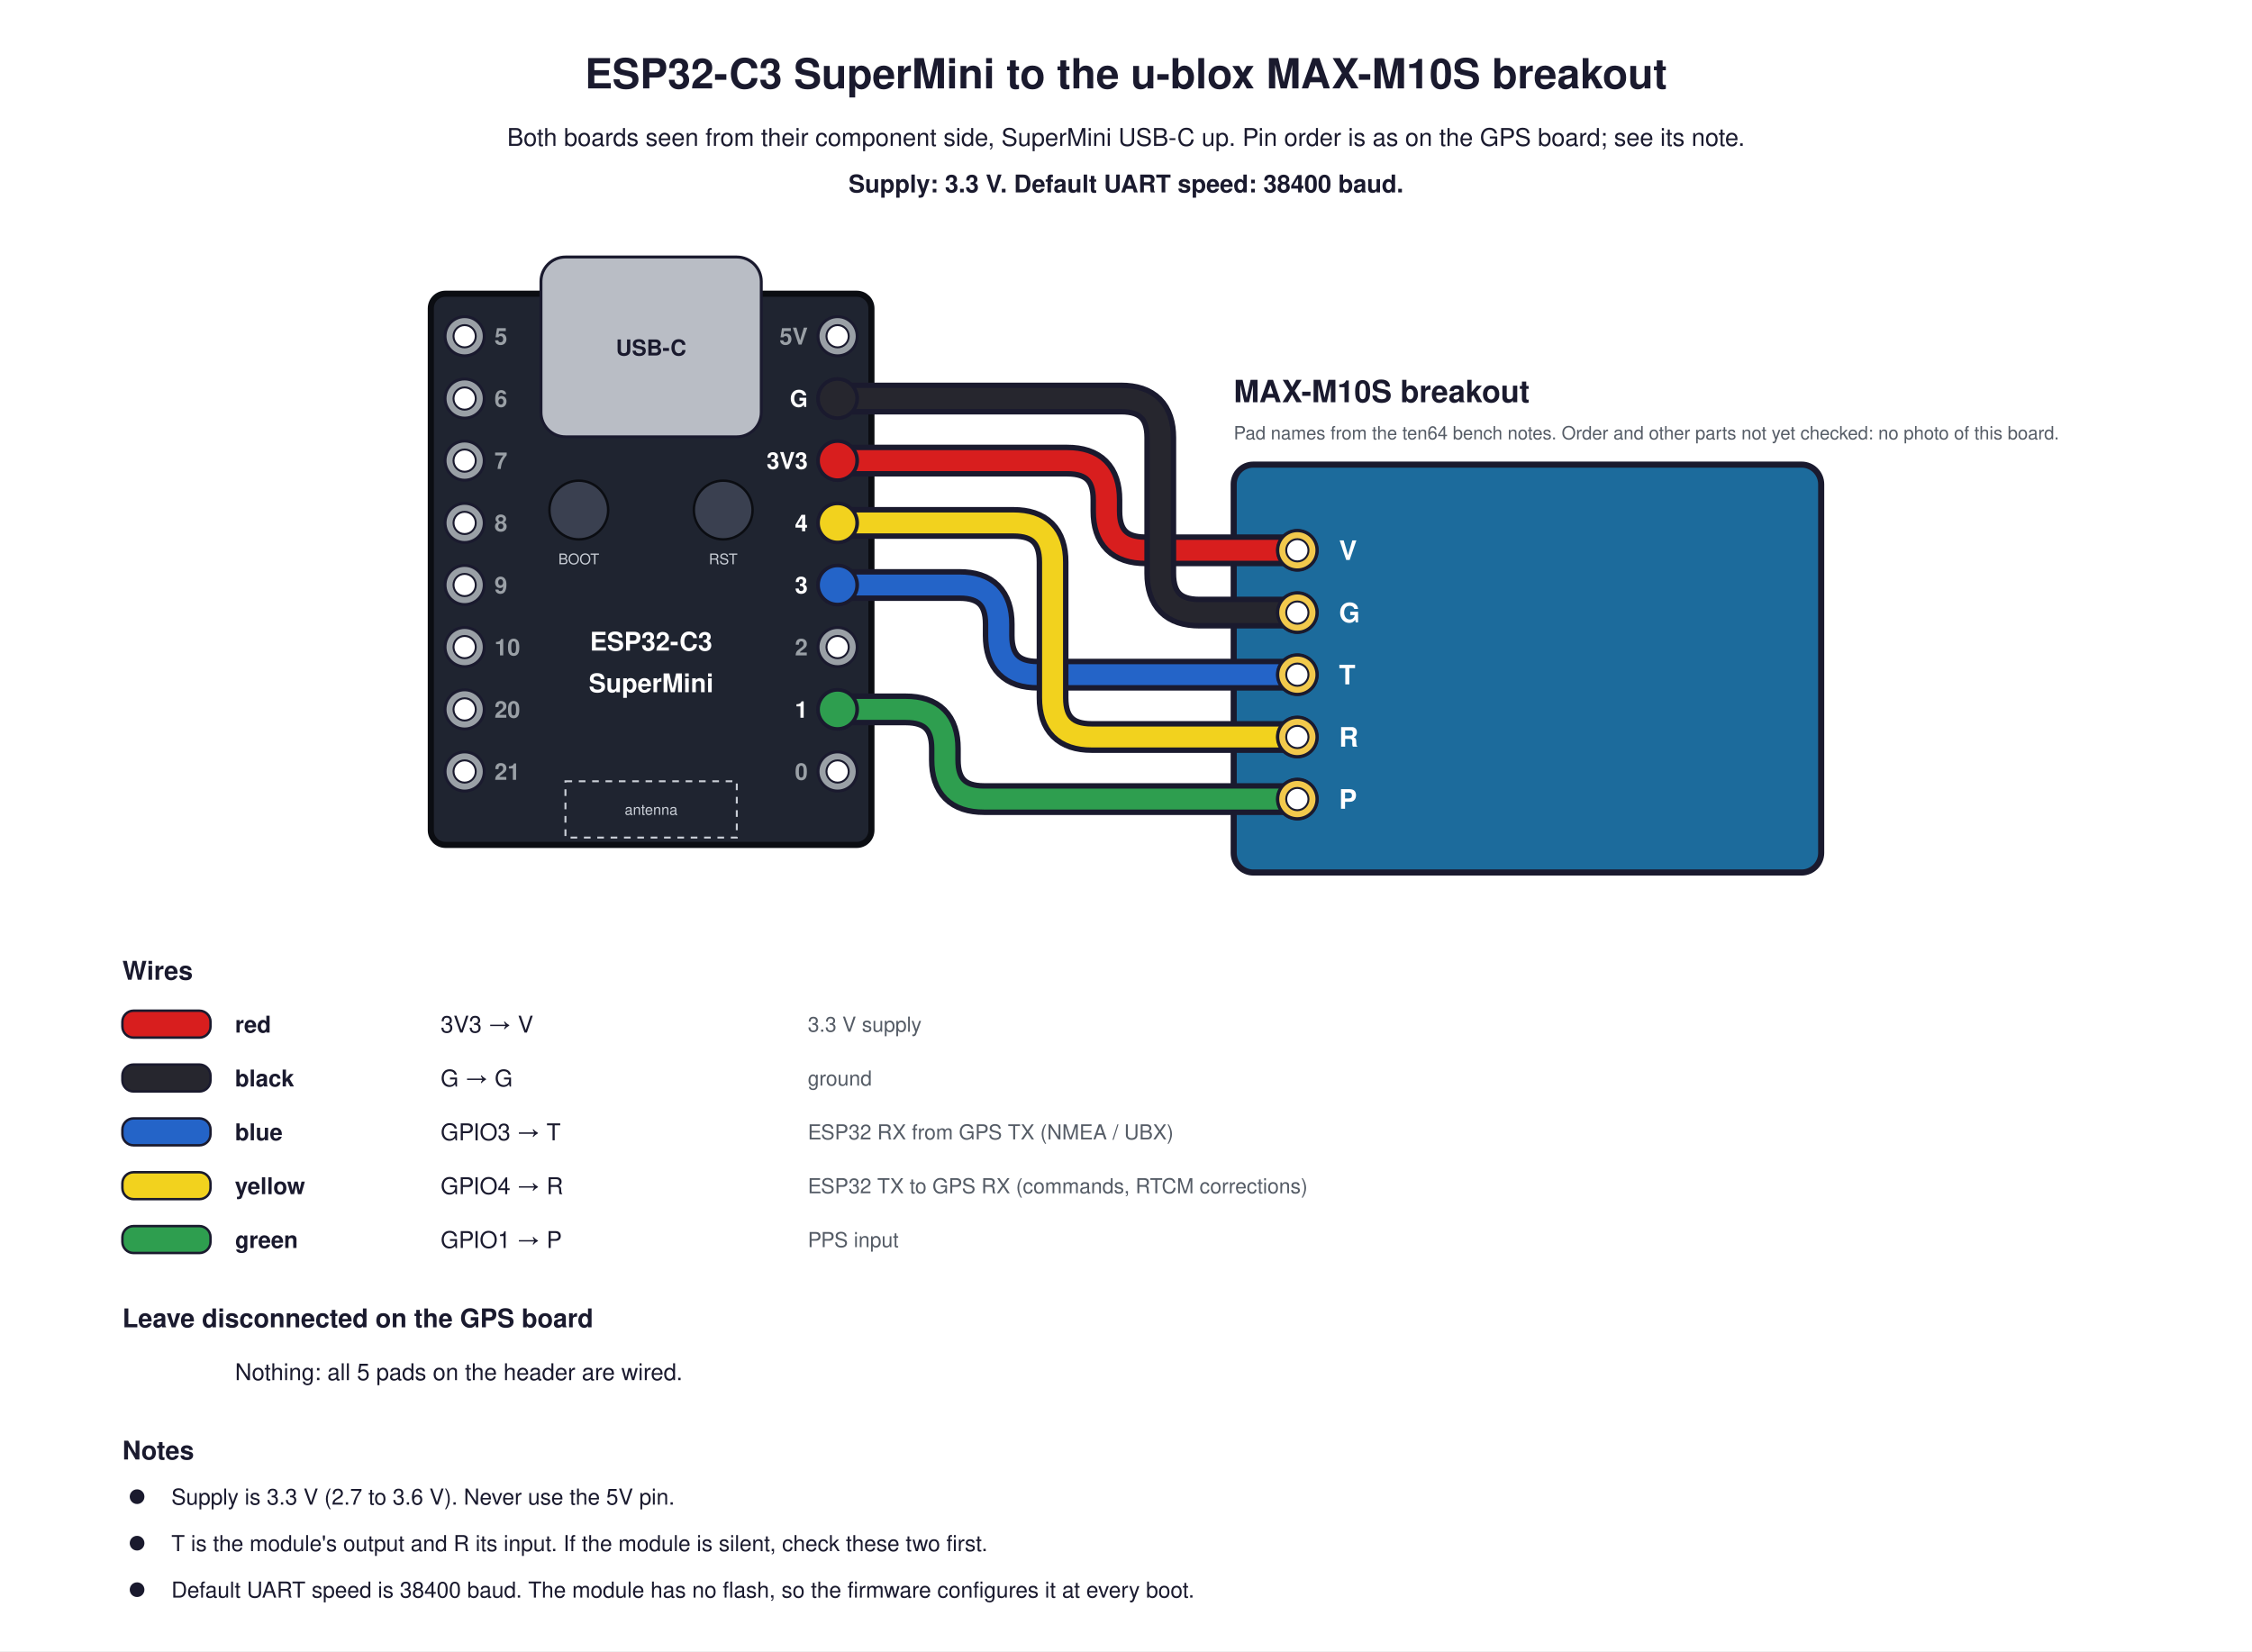
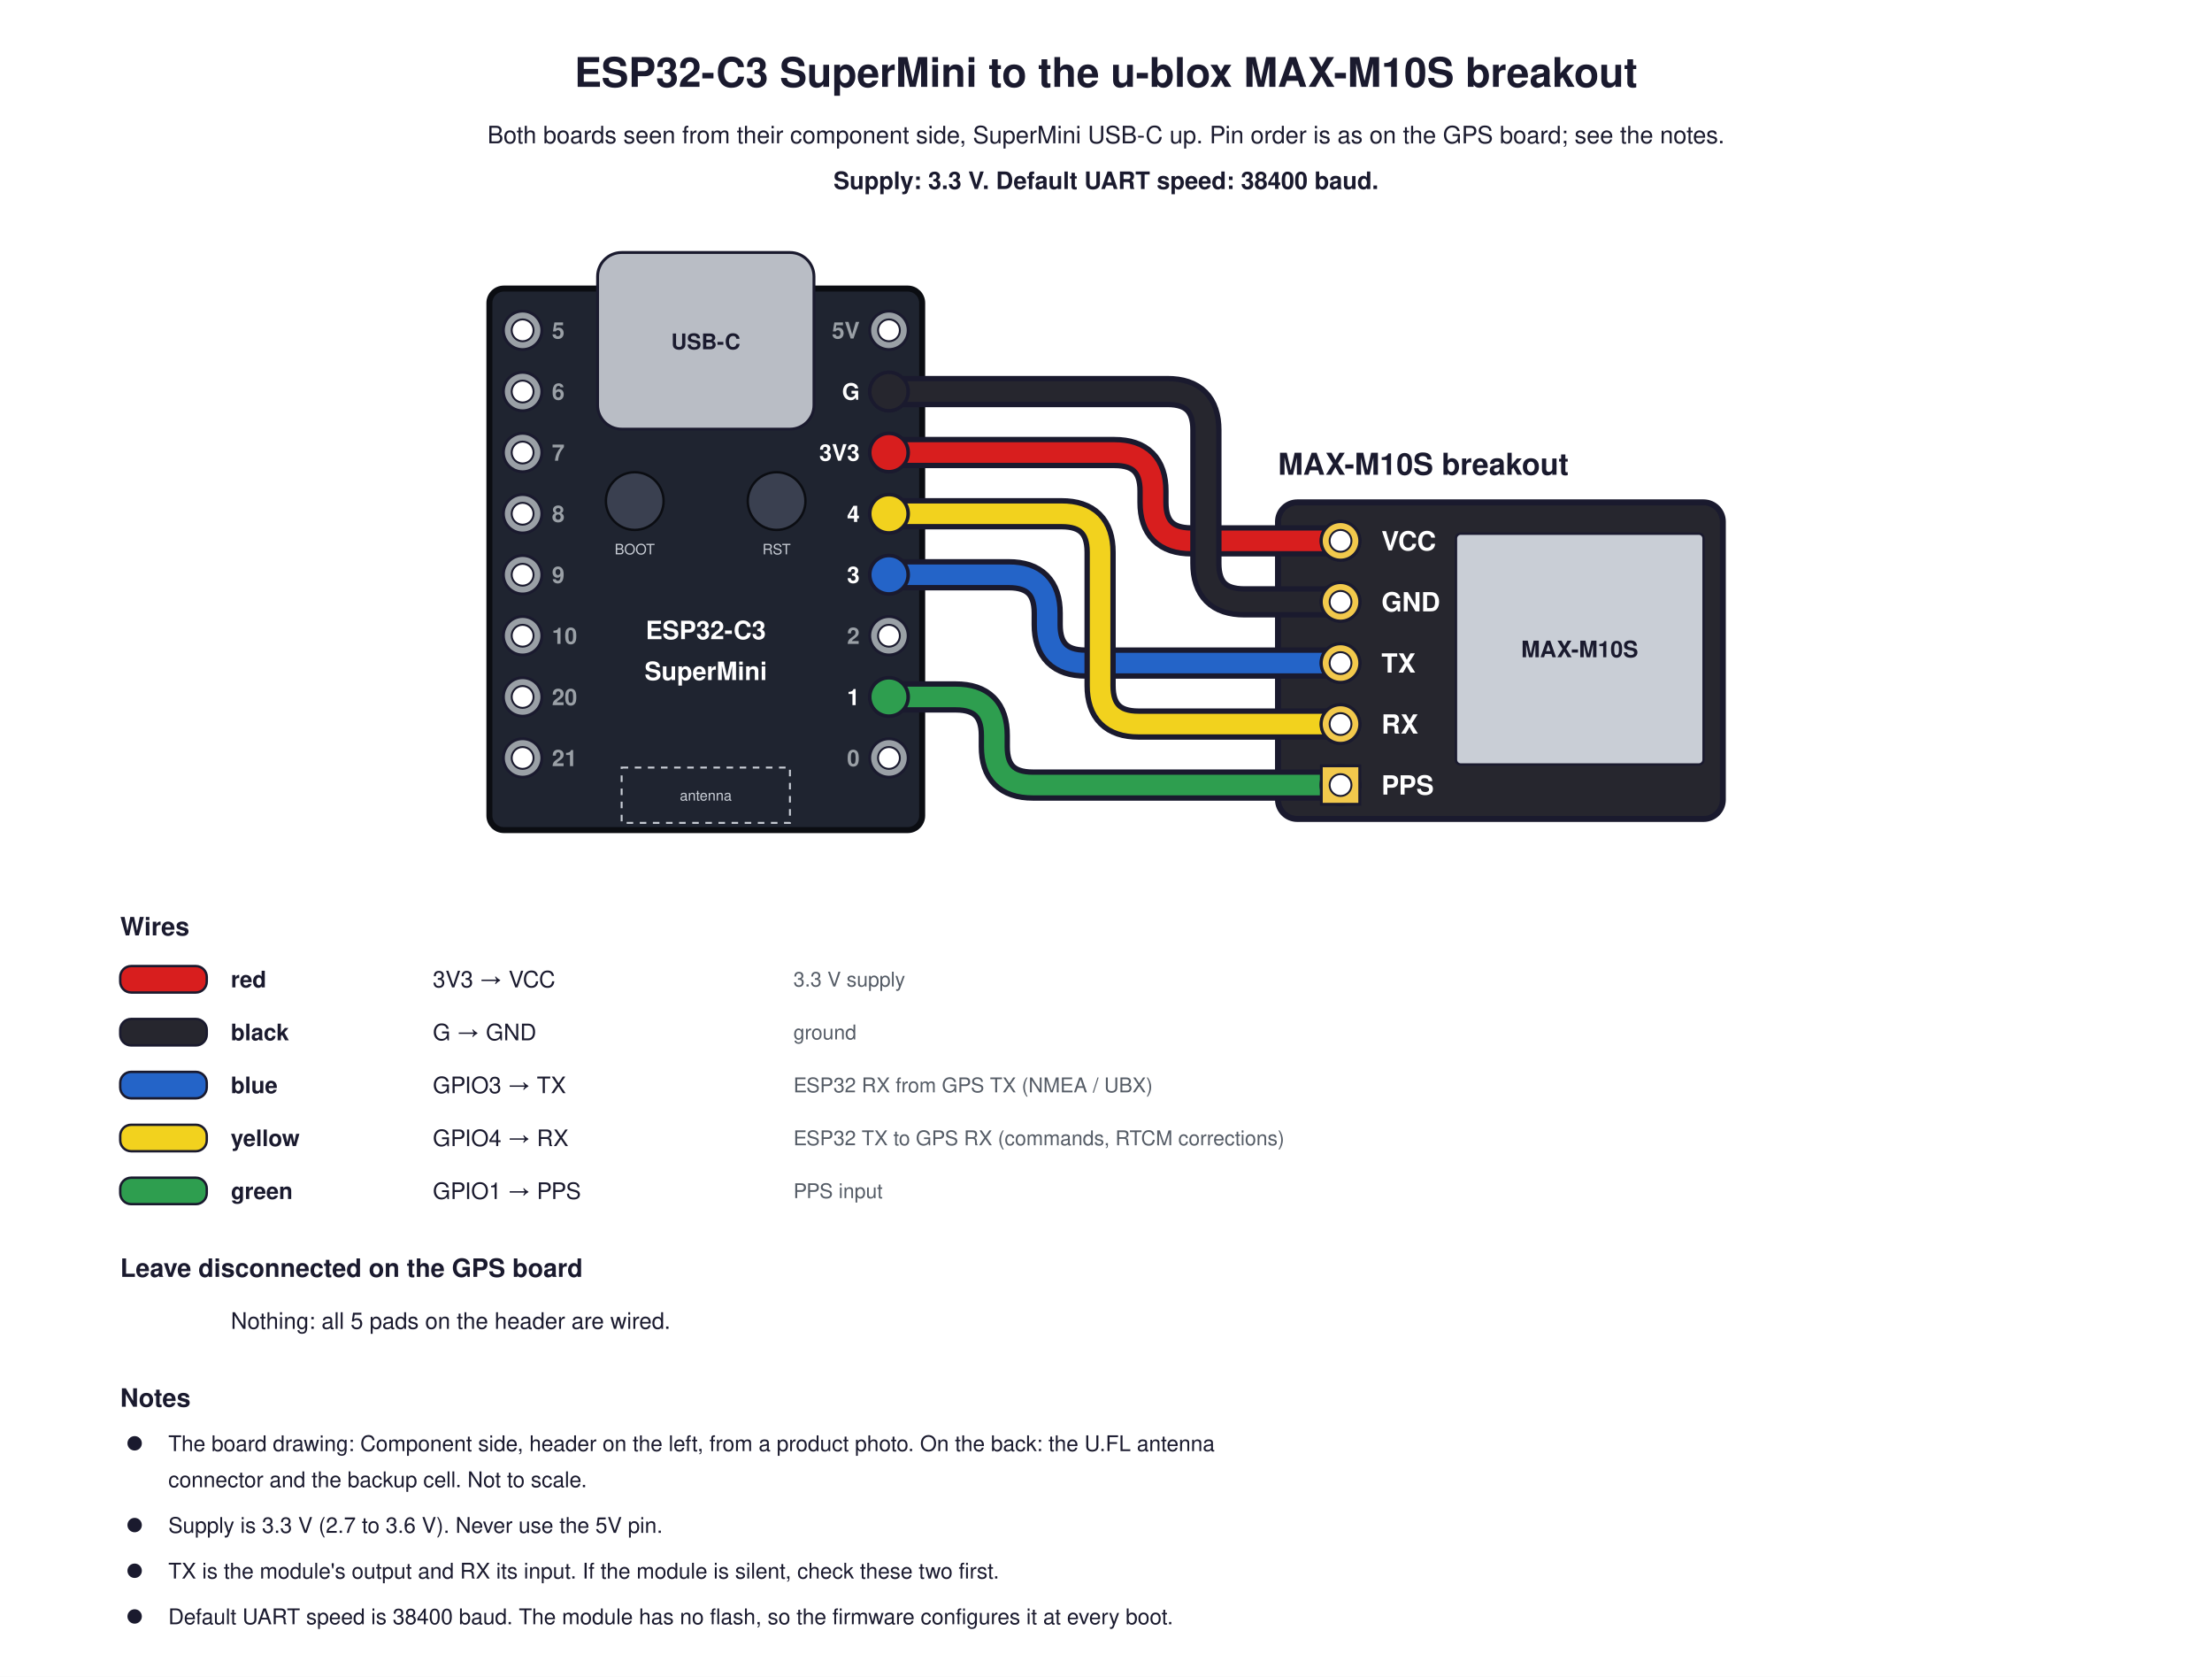
- <svg xmlns="http://www.w3.org/2000/svg" width="1012" height="742" viewBox="0 0 1012 742">
+ <svg xmlns="http://www.w3.org/2000/svg" width="1012" height="767" viewBox="0 0 1012 767">
  <rect width="100%" height="100%" fill="#ffffff" />
  <text x="506.0" y="33.0" font-size="18.7" font-family="Helvetica, Arial, sans-serif" font-weight="bold" fill="#1a1a2e" text-anchor="middle" dy="0.36em">ESP32-C3 SuperMini to the u-blox MAX-M10S breakout</text>
-   <text x="506.0" y="61.6" font-size="11.0" font-family="Helvetica, Arial, sans-serif" font-weight="normal" fill="#1a1a2e" text-anchor="middle" dy="0.36em">Both boards seen from their component side, SuperMini USB-C up. Pin order is as on the GPS board; see its note.</text>
+   <text x="506.0" y="61.6" font-size="11.0" font-family="Helvetica, Arial, sans-serif" font-weight="normal" fill="#1a1a2e" text-anchor="middle" dy="0.36em">Both boards seen from their component side, SuperMini USB-C up. Pin order is as on the GPS board; see the notes.</text>
  <text x="506.0" y="82.5" font-size="11.0" font-family="Helvetica, Arial, sans-serif" font-weight="bold" fill="#1a1a2e" text-anchor="middle" dy="0.36em">Supply: 3.3 V.  Default UART speed: 38400 baud.</text>
-   <g transform="translate(193.6 132.0)">
-     <rect x="360.8" y="76.8" width="264.0" height="183.3" rx="8.8" fill="#1c6b9c" stroke="#1a1a2e" stroke-width="2.75" />
-     <text x="360.8" y="43.8" font-size="13.8" font-family="Helvetica, Arial, sans-serif" font-weight="bold" fill="#1a1a2e" text-anchor="start" dy="0.36em">MAX-M10S breakout</text>
-     <text x="360.8" y="62.5" font-size="8.2" font-family="Helvetica, Arial, sans-serif" font-weight="normal" fill="#555c66" text-anchor="start" dy="0.36em">Pad names from the ten64 bench notes. Order and other parts not yet checked: no photo of this board.</text>
+   <g transform="translate(223.9 132.0)">
+     <rect x="360.8" y="97.8" width="203.5" height="144.8" rx="8.8" fill="#26262e" stroke="#1a1a2e" stroke-width="2.75" />
+     <text x="360.8" y="80.2" font-size="13.8" font-family="Helvetica, Arial, sans-serif" font-weight="bold" fill="#1a1a2e" text-anchor="start" dy="0.36em">MAX-M10S breakout</text>
+     <rect x="442.2" y="112.1" width="113.3" height="105.6" rx="2.2" fill="#c9ced6" stroke="#1a1a2e" stroke-width="1.10" />
+     <text x="498.8" y="164.9" font-size="10.4" font-family="Helvetica, Arial, sans-serif" font-weight="bold" fill="#1a1a2e" text-anchor="middle" dy="0.36em">MAX-M10S</text>
    <rect x="0.0" y="0.0" width="198.0" height="247.7" rx="6.6" fill="#1f2430" stroke="#0b0d12" stroke-width="2.75" />
    <rect x="49.5" y="-16.5" width="99.0" height="80.8" rx="11.0" fill="#b9bdc5" stroke="#1a1a2e" stroke-width="1.32" />
    <text x="99.0" y="24.2" font-size="9.9" font-family="Helvetica, Arial, sans-serif" font-weight="bold" fill="#1a1a2e" text-anchor="middle" dy="0.36em">USB-C</text>
    <circle cx="66.5" cy="97.2" r="13.2" fill="#3a4050" stroke="#0b0d12" stroke-width="1.10" />
    <text x="66.5" y="119.2" font-size="6.6" font-family="Helvetica, Arial, sans-serif" font-weight="normal" fill="#c9ced6" text-anchor="middle" dy="0.36em">BOOT</text>
    <circle cx="131.4" cy="97.2" r="13.2" fill="#3a4050" stroke="#0b0d12" stroke-width="1.10" />
    <text x="131.4" y="119.2" font-size="6.6" font-family="Helvetica, Arial, sans-serif" font-weight="normal" fill="#c9ced6" text-anchor="middle" dy="0.36em">RST</text>
    <rect x="60.5" y="219.1" width="77.0" height="25.3" rx="0.0" fill="none" stroke="#c9ced6" stroke-width="0.88" stroke-dasharray="3 3" />
    <text x="99.0" y="231.8" font-size="6.6" font-family="Helvetica, Arial, sans-serif" font-weight="normal" fill="#c9ced6" text-anchor="middle" dy="0.36em">antenna</text>
    <text x="99.0" y="156.2" font-size="11.6" font-family="Helvetica, Arial, sans-serif" font-weight="bold" fill="#ffffff" text-anchor="middle" dy="0.36em">ESP32-C3</text>
    <text x="99.0" y="174.9" font-size="11.6" font-family="Helvetica, Arial, sans-serif" font-weight="bold" fill="#ffffff" text-anchor="middle" dy="0.36em">SuperMini</text>
    <circle cx="15.2" cy="19.1" r="8.8" fill="#9aa0a6" stroke="#1a1a2e" stroke-width="1.32" />
    <circle cx="15.2" cy="19.1" r="5.0" fill="#ffffff" stroke="#1a1a2e" stroke-width="0.88" />
    <text x="28.6" y="19.1" font-size="10.4" font-family="Helvetica, Arial, sans-serif" font-weight="bold" fill="#9aa0a6" text-anchor="start" dy="0.36em">5</text>
    <circle cx="15.2" cy="47.1" r="8.8" fill="#9aa0a6" stroke="#1a1a2e" stroke-width="1.32" />
    <circle cx="15.2" cy="47.1" r="5.0" fill="#ffffff" stroke="#1a1a2e" stroke-width="0.88" />
    <text x="28.6" y="47.1" font-size="10.4" font-family="Helvetica, Arial, sans-serif" font-weight="bold" fill="#9aa0a6" text-anchor="start" dy="0.36em">6</text>
    <circle cx="15.2" cy="75.0" r="8.8" fill="#9aa0a6" stroke="#1a1a2e" stroke-width="1.32" />
    <circle cx="15.2" cy="75.0" r="5.0" fill="#ffffff" stroke="#1a1a2e" stroke-width="0.88" />
    <text x="28.6" y="75.0" font-size="10.4" font-family="Helvetica, Arial, sans-serif" font-weight="bold" fill="#9aa0a6" text-anchor="start" dy="0.36em">7</text>
    <circle cx="15.2" cy="103.0" r="8.8" fill="#9aa0a6" stroke="#1a1a2e" stroke-width="1.32" />
    <circle cx="15.2" cy="103.0" r="5.0" fill="#ffffff" stroke="#1a1a2e" stroke-width="0.88" />
    <text x="28.6" y="103.0" font-size="10.4" font-family="Helvetica, Arial, sans-serif" font-weight="bold" fill="#9aa0a6" text-anchor="start" dy="0.36em">8</text>
    <circle cx="15.2" cy="130.9" r="8.8" fill="#9aa0a6" stroke="#1a1a2e" stroke-width="1.32" />
    <circle cx="15.2" cy="130.9" r="5.0" fill="#ffffff" stroke="#1a1a2e" stroke-width="0.88" />
    <text x="28.6" y="130.9" font-size="10.4" font-family="Helvetica, Arial, sans-serif" font-weight="bold" fill="#9aa0a6" text-anchor="start" dy="0.36em">9</text>
    <circle cx="15.2" cy="158.8" r="8.8" fill="#9aa0a6" stroke="#1a1a2e" stroke-width="1.32" />
    <circle cx="15.2" cy="158.8" r="5.0" fill="#ffffff" stroke="#1a1a2e" stroke-width="0.88" />
    <text x="28.6" y="158.8" font-size="10.4" font-family="Helvetica, Arial, sans-serif" font-weight="bold" fill="#9aa0a6" text-anchor="start" dy="0.36em">10</text>
    <circle cx="15.2" cy="186.8" r="8.8" fill="#9aa0a6" stroke="#1a1a2e" stroke-width="1.32" />
    <circle cx="15.2" cy="186.8" r="5.0" fill="#ffffff" stroke="#1a1a2e" stroke-width="0.88" />
    <text x="28.6" y="186.8" font-size="10.4" font-family="Helvetica, Arial, sans-serif" font-weight="bold" fill="#9aa0a6" text-anchor="start" dy="0.36em">20</text>
    <circle cx="15.2" cy="214.7" r="8.8" fill="#9aa0a6" stroke="#1a1a2e" stroke-width="1.32" />
    <circle cx="15.2" cy="214.7" r="5.0" fill="#ffffff" stroke="#1a1a2e" stroke-width="0.88" />
    <text x="28.6" y="214.7" font-size="10.4" font-family="Helvetica, Arial, sans-serif" font-weight="bold" fill="#9aa0a6" text-anchor="start" dy="0.36em">21</text>
    <circle cx="182.8" cy="19.1" r="8.8" fill="#9aa0a6" stroke="#1a1a2e" stroke-width="1.32" />
    <circle cx="182.8" cy="19.1" r="5.0" fill="#ffffff" stroke="#1a1a2e" stroke-width="0.88" />
    <text x="169.4" y="19.1" font-size="10.4" font-family="Helvetica, Arial, sans-serif" font-weight="bold" fill="#9aa0a6" text-anchor="end" dy="0.36em">5V</text>
    <circle cx="182.8" cy="47.1" r="8.8" fill="#f2c94c" stroke="#1a1a2e" stroke-width="1.32" />
    <circle cx="182.8" cy="47.1" r="5.0" fill="#ffffff" stroke="#1a1a2e" stroke-width="0.88" />
    <text x="169.4" y="47.1" font-size="10.4" font-family="Helvetica, Arial, sans-serif" font-weight="bold" fill="#ffffff" text-anchor="end" dy="0.36em">G</text>
    <circle cx="182.8" cy="75.0" r="8.8" fill="#f2c94c" stroke="#1a1a2e" stroke-width="1.32" />
    <circle cx="182.8" cy="75.0" r="5.0" fill="#ffffff" stroke="#1a1a2e" stroke-width="0.88" />
    <text x="169.4" y="75.0" font-size="10.4" font-family="Helvetica, Arial, sans-serif" font-weight="bold" fill="#ffffff" text-anchor="end" dy="0.36em">3V3</text>
    <circle cx="182.8" cy="103.0" r="8.8" fill="#f2c94c" stroke="#1a1a2e" stroke-width="1.32" />
    <circle cx="182.8" cy="103.0" r="5.0" fill="#ffffff" stroke="#1a1a2e" stroke-width="0.88" />
    <text x="169.4" y="103.0" font-size="10.4" font-family="Helvetica, Arial, sans-serif" font-weight="bold" fill="#ffffff" text-anchor="end" dy="0.36em">4</text>
    <circle cx="182.8" cy="130.9" r="8.8" fill="#f2c94c" stroke="#1a1a2e" stroke-width="1.32" />
    <circle cx="182.8" cy="130.9" r="5.0" fill="#ffffff" stroke="#1a1a2e" stroke-width="0.88" />
    <text x="169.4" y="130.9" font-size="10.4" font-family="Helvetica, Arial, sans-serif" font-weight="bold" fill="#ffffff" text-anchor="end" dy="0.36em">3</text>
    <circle cx="182.8" cy="158.8" r="8.8" fill="#9aa0a6" stroke="#1a1a2e" stroke-width="1.32" />
    <circle cx="182.8" cy="158.8" r="5.0" fill="#ffffff" stroke="#1a1a2e" stroke-width="0.88" />
    <text x="169.4" y="158.8" font-size="10.4" font-family="Helvetica, Arial, sans-serif" font-weight="bold" fill="#9aa0a6" text-anchor="end" dy="0.36em">2</text>
    <circle cx="182.8" cy="186.8" r="8.8" fill="#f2c94c" stroke="#1a1a2e" stroke-width="1.32" />
    <circle cx="182.8" cy="186.8" r="5.0" fill="#ffffff" stroke="#1a1a2e" stroke-width="0.88" />
    <text x="169.4" y="186.8" font-size="10.4" font-family="Helvetica, Arial, sans-serif" font-weight="bold" fill="#ffffff" text-anchor="end" dy="0.36em">1</text>
    <circle cx="182.8" cy="214.7" r="8.8" fill="#9aa0a6" stroke="#1a1a2e" stroke-width="1.32" />
    <circle cx="182.8" cy="214.7" r="5.0" fill="#ffffff" stroke="#1a1a2e" stroke-width="0.88" />
    <text x="169.4" y="214.7" font-size="10.4" font-family="Helvetica, Arial, sans-serif" font-weight="bold" fill="#9aa0a6" text-anchor="end" dy="0.36em">0</text>
-     <path d="M 182.8 75.0 L 286.0 75.0 Q 303.6 75.0 303.6 92.6 L 303.6 97.7 Q 303.6 115.3 321.2 115.3 L 389.4 115.3" fill="none" stroke="#1a1a2e" stroke-width="14.3" stroke-linecap="round" />
-     <path d="M 182.8 75.0 L 286.0 75.0 Q 303.6 75.0 303.6 92.6 L 303.6 97.7 Q 303.6 115.3 321.2 115.3 L 389.4 115.3" fill="none" stroke="#d81e1e" stroke-width="9.4" stroke-linecap="round" />
+     <path d="M 182.8 75.0 L 286.0 75.0 Q 303.6 75.0 303.6 92.6 L 303.6 97.8 Q 303.6 115.4 321.2 115.4 L 389.4 115.4" fill="none" stroke="#1a1a2e" stroke-width="14.3" stroke-linecap="round" />
+     <path d="M 182.8 75.0 L 286.0 75.0 Q 303.6 75.0 303.6 92.6 L 303.6 97.8 Q 303.6 115.4 321.2 115.4 L 389.4 115.4" fill="none" stroke="#d81e1e" stroke-width="9.4" stroke-linecap="round" />
    <circle cx="182.8" cy="75.0" r="8.8" fill="#d81e1e" stroke="#1a1a2e" stroke-width="1.65" />
-     <circle cx="389.4" cy="115.3" r="8.8" fill="#d81e1e" stroke="#1a1a2e" stroke-width="1.65" />
+     <circle cx="389.4" cy="115.4" r="8.8" fill="#d81e1e" stroke="#1a1a2e" stroke-width="1.65" />
    <path d="M 182.8 47.1 L 310.2 47.1 Q 327.8 47.1 327.8 64.7 L 327.8 125.7 Q 327.8 143.3 345.4 143.3 L 389.4 143.3" fill="none" stroke="#1a1a2e" stroke-width="14.3" stroke-linecap="round" />
    <path d="M 182.8 47.1 L 310.2 47.1 Q 327.8 47.1 327.8 64.7 L 327.8 125.7 Q 327.8 143.3 345.4 143.3 L 389.4 143.3" fill="none" stroke="#26262e" stroke-width="9.4" stroke-linecap="round" />
    <circle cx="182.8" cy="47.1" r="8.8" fill="#26262e" stroke="#1a1a2e" stroke-width="1.65" />
    <circle cx="389.4" cy="143.3" r="8.8" fill="#26262e" stroke="#1a1a2e" stroke-width="1.65" />
-     <path d="M 182.8 130.9 L 237.6 130.9 Q 255.2 130.9 255.2 148.5 L 255.2 153.6 Q 255.2 171.2 272.8 171.2 L 389.4 171.2" fill="none" stroke="#1a1a2e" stroke-width="14.3" stroke-linecap="round" />
-     <path d="M 182.8 130.9 L 237.6 130.9 Q 255.2 130.9 255.2 148.5 L 255.2 153.6 Q 255.2 171.2 272.8 171.2 L 389.4 171.2" fill="none" stroke="#2464c8" stroke-width="9.4" stroke-linecap="round" />
+     <path d="M 182.8 130.9 L 237.6 130.9 Q 255.2 130.9 255.2 148.5 L 255.2 153.7 Q 255.2 171.3 272.8 171.3 L 389.4 171.3" fill="none" stroke="#1a1a2e" stroke-width="14.3" stroke-linecap="round" />
+     <path d="M 182.8 130.9 L 237.6 130.9 Q 255.2 130.9 255.2 148.5 L 255.2 153.7 Q 255.2 171.3 272.8 171.3 L 389.4 171.3" fill="none" stroke="#2464c8" stroke-width="9.4" stroke-linecap="round" />
    <circle cx="182.8" cy="130.9" r="8.8" fill="#2464c8" stroke="#1a1a2e" stroke-width="1.65" />
-     <circle cx="389.4" cy="171.2" r="8.8" fill="#2464c8" stroke="#1a1a2e" stroke-width="1.65" />
+     <circle cx="389.4" cy="171.3" r="8.8" fill="#2464c8" stroke="#1a1a2e" stroke-width="1.65" />
    <path d="M 182.8 103.0 L 261.8 103.0 Q 279.4 103.0 279.4 120.6 L 279.4 181.6 Q 279.4 199.2 297.0 199.2 L 389.4 199.2" fill="none" stroke="#1a1a2e" stroke-width="14.3" stroke-linecap="round" />
    <path d="M 182.8 103.0 L 261.8 103.0 Q 279.4 103.0 279.4 120.6 L 279.4 181.6 Q 279.4 199.2 297.0 199.2 L 389.4 199.2" fill="none" stroke="#f2d21e" stroke-width="9.4" stroke-linecap="round" />
    <circle cx="182.8" cy="103.0" r="8.8" fill="#f2d21e" stroke="#1a1a2e" stroke-width="1.65" />
    <circle cx="389.4" cy="199.2" r="8.8" fill="#f2d21e" stroke="#1a1a2e" stroke-width="1.65" />
    <path d="M 182.8 186.8 L 213.4 186.8 Q 231.0 186.8 231.0 204.4 L 231.0 209.5 Q 231.0 227.1 248.6 227.1 L 389.4 227.1" fill="none" stroke="#1a1a2e" stroke-width="14.3" stroke-linecap="round" />
    <path d="M 182.8 186.8 L 213.4 186.8 Q 231.0 186.8 231.0 204.4 L 231.0 209.5 Q 231.0 227.1 248.6 227.1 L 389.4 227.1" fill="none" stroke="#2e9e4f" stroke-width="9.4" stroke-linecap="round" />
    <circle cx="182.8" cy="186.8" r="8.8" fill="#2e9e4f" stroke="#1a1a2e" stroke-width="1.65" />
    <circle cx="389.4" cy="227.1" r="8.8" fill="#2e9e4f" stroke="#1a1a2e" stroke-width="1.65" />
-     <circle cx="389.4" cy="115.3" r="8.8" fill="#f2c94c" stroke="#1a1a2e" stroke-width="1.32" />
-     <circle cx="389.4" cy="115.3" r="5.0" fill="#ffffff" stroke="#1a1a2e" stroke-width="0.88" />
+     <circle cx="389.4" cy="115.4" r="8.8" fill="#f2c94c" stroke="#1a1a2e" stroke-width="1.32" />
+     <circle cx="389.4" cy="115.4" r="5.0" fill="#ffffff" stroke="#1a1a2e" stroke-width="0.88" />
    <circle cx="389.4" cy="143.3" r="8.8" fill="#f2c94c" stroke="#1a1a2e" stroke-width="1.32" />
    <circle cx="389.4" cy="143.3" r="5.0" fill="#ffffff" stroke="#1a1a2e" stroke-width="0.88" />
-     <circle cx="389.4" cy="171.2" r="8.8" fill="#f2c94c" stroke="#1a1a2e" stroke-width="1.32" />
-     <circle cx="389.4" cy="171.2" r="5.0" fill="#ffffff" stroke="#1a1a2e" stroke-width="0.88" />
+     <circle cx="389.4" cy="171.3" r="8.8" fill="#f2c94c" stroke="#1a1a2e" stroke-width="1.32" />
+     <circle cx="389.4" cy="171.3" r="5.0" fill="#ffffff" stroke="#1a1a2e" stroke-width="0.88" />
    <circle cx="389.4" cy="199.2" r="8.8" fill="#f2c94c" stroke="#1a1a2e" stroke-width="1.32" />
    <circle cx="389.4" cy="199.2" r="5.0" fill="#ffffff" stroke="#1a1a2e" stroke-width="0.88" />
-     <circle cx="389.4" cy="227.1" r="8.8" fill="#f2c94c" stroke="#1a1a2e" stroke-width="1.32" />
+     <rect x="380.6" y="218.3" width="17.6" height="17.6" rx="0.0" fill="#f2c94c" stroke="#1a1a2e" stroke-width="1.32" />
    <circle cx="389.4" cy="227.1" r="5.0" fill="#ffffff" stroke="#1a1a2e" stroke-width="0.88" />
-     <text x="408.1" y="115.3" font-size="12.1" font-family="Helvetica, Arial, sans-serif" font-weight="bold" fill="#ffffff" text-anchor="start" dy="0.36em">V</text>
-     <text x="408.1" y="143.3" font-size="12.1" font-family="Helvetica, Arial, sans-serif" font-weight="bold" fill="#ffffff" text-anchor="start" dy="0.36em">G</text>
-     <text x="408.1" y="171.2" font-size="12.1" font-family="Helvetica, Arial, sans-serif" font-weight="bold" fill="#ffffff" text-anchor="start" dy="0.36em">T</text>
-     <text x="408.1" y="199.2" font-size="12.1" font-family="Helvetica, Arial, sans-serif" font-weight="bold" fill="#ffffff" text-anchor="start" dy="0.36em">R</text>
-     <text x="408.1" y="227.1" font-size="12.1" font-family="Helvetica, Arial, sans-serif" font-weight="bold" fill="#ffffff" text-anchor="start" dy="0.36em">P</text>
+     <text x="408.1" y="115.4" font-size="12.1" font-family="Helvetica, Arial, sans-serif" font-weight="bold" fill="#ffffff" text-anchor="start" dy="0.36em">VCC</text>
+     <text x="408.1" y="143.3" font-size="12.1" font-family="Helvetica, Arial, sans-serif" font-weight="bold" fill="#ffffff" text-anchor="start" dy="0.36em">GND</text>
+     <text x="408.1" y="171.3" font-size="12.1" font-family="Helvetica, Arial, sans-serif" font-weight="bold" fill="#ffffff" text-anchor="start" dy="0.36em">TX</text>
+     <text x="408.1" y="199.2" font-size="12.1" font-family="Helvetica, Arial, sans-serif" font-weight="bold" fill="#ffffff" text-anchor="start" dy="0.36em">RX</text>
+     <text x="408.1" y="227.1" font-size="12.1" font-family="Helvetica, Arial, sans-serif" font-weight="bold" fill="#ffffff" text-anchor="start" dy="0.36em">PPS</text>
  </g>
-   <text x="55.0" y="436.1" font-size="11.6" font-family="Helvetica, Arial, sans-serif" font-weight="bold" fill="#1a1a2e" text-anchor="start" dy="0.36em">Wires</text>
-   <rect x="55.0" y="454.2" width="39.6" height="12.1" fill="#d81e1e" stroke="#1a1a2e" stroke-width="1.1" rx="5.0" />
-   <text x="105.6" y="460.3" font-size="10.4" font-family="Helvetica, Arial, sans-serif" font-weight="bold" fill="#1a1a2e" text-anchor="start" dy="0.36em">red</text>
-   <text x="198.0" y="460.3" font-size="10.4" font-family="Helvetica, Arial, sans-serif" font-weight="normal" fill="#1a1a2e" text-anchor="start" dy="0.36em">3V3 → V</text>
-   <text x="363.0" y="460.3" font-size="9.3" font-family="Helvetica, Arial, sans-serif" font-weight="normal" fill="#555c66" text-anchor="start" dy="0.36em">3.3 V supply</text>
-   <rect x="55.0" y="478.4" width="39.6" height="12.1" fill="#26262e" stroke="#1a1a2e" stroke-width="1.1" rx="5.0" />
-   <text x="105.6" y="484.5" font-size="10.4" font-family="Helvetica, Arial, sans-serif" font-weight="bold" fill="#1a1a2e" text-anchor="start" dy="0.36em">black</text>
-   <text x="198.0" y="484.5" font-size="10.4" font-family="Helvetica, Arial, sans-serif" font-weight="normal" fill="#1a1a2e" text-anchor="start" dy="0.36em">G → G</text>
-   <text x="363.0" y="484.5" font-size="9.3" font-family="Helvetica, Arial, sans-serif" font-weight="normal" fill="#555c66" text-anchor="start" dy="0.36em">ground</text>
-   <rect x="55.0" y="502.6" width="39.6" height="12.1" fill="#2464c8" stroke="#1a1a2e" stroke-width="1.1" rx="5.0" />
-   <text x="105.6" y="508.7" font-size="10.4" font-family="Helvetica, Arial, sans-serif" font-weight="bold" fill="#1a1a2e" text-anchor="start" dy="0.36em">blue</text>
-   <text x="198.0" y="508.7" font-size="10.4" font-family="Helvetica, Arial, sans-serif" font-weight="normal" fill="#1a1a2e" text-anchor="start" dy="0.36em">GPIO3 → T</text>
-   <text x="363.0" y="508.7" font-size="9.3" font-family="Helvetica, Arial, sans-serif" font-weight="normal" fill="#555c66" text-anchor="start" dy="0.36em">ESP32 RX from GPS TX (NMEA / UBX)</text>
-   <rect x="55.0" y="526.8" width="39.6" height="12.1" fill="#f2d21e" stroke="#1a1a2e" stroke-width="1.1" rx="5.0" />
-   <text x="105.6" y="532.9" font-size="10.4" font-family="Helvetica, Arial, sans-serif" font-weight="bold" fill="#1a1a2e" text-anchor="start" dy="0.36em">yellow</text>
-   <text x="198.0" y="532.9" font-size="10.4" font-family="Helvetica, Arial, sans-serif" font-weight="normal" fill="#1a1a2e" text-anchor="start" dy="0.36em">GPIO4 → R</text>
-   <text x="363.0" y="532.9" font-size="9.3" font-family="Helvetica, Arial, sans-serif" font-weight="normal" fill="#555c66" text-anchor="start" dy="0.36em">ESP32 TX to GPS RX (commands, RTCM corrections)</text>
-   <rect x="55.0" y="551.0" width="39.6" height="12.1" fill="#2e9e4f" stroke="#1a1a2e" stroke-width="1.1" rx="5.0" />
-   <text x="105.6" y="557.1" font-size="10.4" font-family="Helvetica, Arial, sans-serif" font-weight="bold" fill="#1a1a2e" text-anchor="start" dy="0.36em">green</text>
-   <text x="198.0" y="557.1" font-size="10.4" font-family="Helvetica, Arial, sans-serif" font-weight="normal" fill="#1a1a2e" text-anchor="start" dy="0.36em">GPIO1 → P</text>
-   <text x="363.0" y="557.1" font-size="9.3" font-family="Helvetica, Arial, sans-serif" font-weight="normal" fill="#555c66" text-anchor="start" dy="0.36em">PPS input</text>
-   <text x="55.0" y="592.3" font-size="11.6" font-family="Helvetica, Arial, sans-serif" font-weight="bold" fill="#1a1a2e" text-anchor="start" dy="0.36em">Leave disconnected on the GPS board</text>
-   <text x="105.6" y="616.5" font-size="10.4" font-family="Helvetica, Arial, sans-serif" font-weight="normal" fill="#1a1a2e" text-anchor="start" dy="0.36em">Nothing: all 5 pads on the header are wired.</text>
-   <text x="55.0" y="651.7" font-size="11.6" font-family="Helvetica, Arial, sans-serif" font-weight="bold" fill="#1a1a2e" text-anchor="start" dy="0.36em">Notes</text>
-   <circle cx="61.6" cy="672.6" r="3.3" fill="#1a1a2e" />
-   <text x="77.0" y="672.6" font-size="9.9" font-family="Helvetica, Arial, sans-serif" font-weight="normal" fill="#1a1a2e" text-anchor="start" dy="0.36em">Supply is 3.3 V (2.7 to 3.6 V). Never use the 5V pin.</text>
-   <circle cx="61.6" cy="693.5" r="3.3" fill="#1a1a2e" />
-   <text x="77.0" y="693.5" font-size="9.9" font-family="Helvetica, Arial, sans-serif" font-weight="normal" fill="#1a1a2e" text-anchor="start" dy="0.36em">T is the module's output and R its input. If the module is silent, check these two first.</text>
-   <circle cx="61.6" cy="714.4" r="3.3" fill="#1a1a2e" />
-   <text x="77.0" y="714.4" font-size="9.9" font-family="Helvetica, Arial, sans-serif" font-weight="normal" fill="#1a1a2e" text-anchor="start" dy="0.36em">Default UART speed is 38400 baud. The module has no flash, so the firmware configures it at every boot.</text>
+   <text x="55.0" y="423.7" font-size="11.6" font-family="Helvetica, Arial, sans-serif" font-weight="bold" fill="#1a1a2e" text-anchor="start" dy="0.36em">Wires</text>
+   <rect x="55.0" y="441.9" width="39.6" height="12.1" fill="#d81e1e" stroke="#1a1a2e" stroke-width="1.1" rx="5.0" />
+   <text x="105.6" y="447.9" font-size="10.4" font-family="Helvetica, Arial, sans-serif" font-weight="bold" fill="#1a1a2e" text-anchor="start" dy="0.36em">red</text>
+   <text x="198.0" y="447.9" font-size="10.4" font-family="Helvetica, Arial, sans-serif" font-weight="normal" fill="#1a1a2e" text-anchor="start" dy="0.36em">3V3 → VCC</text>
+   <text x="363.0" y="447.9" font-size="9.3" font-family="Helvetica, Arial, sans-serif" font-weight="normal" fill="#555c66" text-anchor="start" dy="0.36em">3.3 V supply</text>
+   <rect x="55.0" y="466.1" width="39.6" height="12.1" fill="#26262e" stroke="#1a1a2e" stroke-width="1.1" rx="5.0" />
+   <text x="105.6" y="472.1" font-size="10.4" font-family="Helvetica, Arial, sans-serif" font-weight="bold" fill="#1a1a2e" text-anchor="start" dy="0.36em">black</text>
+   <text x="198.0" y="472.1" font-size="10.4" font-family="Helvetica, Arial, sans-serif" font-weight="normal" fill="#1a1a2e" text-anchor="start" dy="0.36em">G → GND</text>
+   <text x="363.0" y="472.1" font-size="9.3" font-family="Helvetica, Arial, sans-serif" font-weight="normal" fill="#555c66" text-anchor="start" dy="0.36em">ground</text>
+   <rect x="55.0" y="490.3" width="39.6" height="12.1" fill="#2464c8" stroke="#1a1a2e" stroke-width="1.1" rx="5.0" />
+   <text x="105.6" y="496.3" font-size="10.4" font-family="Helvetica, Arial, sans-serif" font-weight="bold" fill="#1a1a2e" text-anchor="start" dy="0.36em">blue</text>
+   <text x="198.0" y="496.3" font-size="10.4" font-family="Helvetica, Arial, sans-serif" font-weight="normal" fill="#1a1a2e" text-anchor="start" dy="0.36em">GPIO3 → TX</text>
+   <text x="363.0" y="496.3" font-size="9.3" font-family="Helvetica, Arial, sans-serif" font-weight="normal" fill="#555c66" text-anchor="start" dy="0.36em">ESP32 RX from GPS TX (NMEA / UBX)</text>
+   <rect x="55.0" y="514.5" width="39.6" height="12.1" fill="#f2d21e" stroke="#1a1a2e" stroke-width="1.1" rx="5.0" />
+   <text x="105.6" y="520.5" font-size="10.4" font-family="Helvetica, Arial, sans-serif" font-weight="bold" fill="#1a1a2e" text-anchor="start" dy="0.36em">yellow</text>
+   <text x="198.0" y="520.5" font-size="10.4" font-family="Helvetica, Arial, sans-serif" font-weight="normal" fill="#1a1a2e" text-anchor="start" dy="0.36em">GPIO4 → RX</text>
+   <text x="363.0" y="520.5" font-size="9.3" font-family="Helvetica, Arial, sans-serif" font-weight="normal" fill="#555c66" text-anchor="start" dy="0.36em">ESP32 TX to GPS RX (commands, RTCM corrections)</text>
+   <rect x="55.0" y="538.7" width="39.6" height="12.1" fill="#2e9e4f" stroke="#1a1a2e" stroke-width="1.1" rx="5.0" />
+   <text x="105.6" y="544.7" font-size="10.4" font-family="Helvetica, Arial, sans-serif" font-weight="bold" fill="#1a1a2e" text-anchor="start" dy="0.36em">green</text>
+   <text x="198.0" y="544.7" font-size="10.4" font-family="Helvetica, Arial, sans-serif" font-weight="normal" fill="#1a1a2e" text-anchor="start" dy="0.36em">GPIO1 → PPS</text>
+   <text x="363.0" y="544.7" font-size="9.3" font-family="Helvetica, Arial, sans-serif" font-weight="normal" fill="#555c66" text-anchor="start" dy="0.36em">PPS input</text>
+   <text x="55.0" y="579.9" font-size="11.6" font-family="Helvetica, Arial, sans-serif" font-weight="bold" fill="#1a1a2e" text-anchor="start" dy="0.36em">Leave disconnected on the GPS board</text>
+   <text x="105.6" y="604.1" font-size="10.4" font-family="Helvetica, Arial, sans-serif" font-weight="normal" fill="#1a1a2e" text-anchor="start" dy="0.36em">Nothing: all 5 pads on the header are wired.</text>
+   <text x="55.0" y="639.3" font-size="11.6" font-family="Helvetica, Arial, sans-serif" font-weight="bold" fill="#1a1a2e" text-anchor="start" dy="0.36em">Notes</text>
+   <circle cx="61.6" cy="660.2" r="3.3" fill="#1a1a2e" />
+   <text x="77.0" y="660.2" font-size="9.9" font-family="Helvetica, Arial, sans-serif" font-weight="normal" fill="#1a1a2e" text-anchor="start" dy="0.36em">The board drawing: Component side, header on the left, from a product photo. On the back: the U.FL antenna</text>
+   <text x="77.0" y="676.7" font-size="9.9" font-family="Helvetica, Arial, sans-serif" font-weight="normal" fill="#1a1a2e" text-anchor="start" dy="0.36em">connector and the backup cell. Not to scale.</text>
+   <circle cx="61.6" cy="697.6" r="3.3" fill="#1a1a2e" />
+   <text x="77.0" y="697.6" font-size="9.9" font-family="Helvetica, Arial, sans-serif" font-weight="normal" fill="#1a1a2e" text-anchor="start" dy="0.36em">Supply is 3.3 V (2.7 to 3.6 V). Never use the 5V pin.</text>
+   <circle cx="61.6" cy="718.5" r="3.3" fill="#1a1a2e" />
+   <text x="77.0" y="718.5" font-size="9.9" font-family="Helvetica, Arial, sans-serif" font-weight="normal" fill="#1a1a2e" text-anchor="start" dy="0.36em">TX is the module's output and RX its input. If the module is silent, check these two first.</text>
+   <circle cx="61.6" cy="739.4" r="3.3" fill="#1a1a2e" />
+   <text x="77.0" y="739.4" font-size="9.9" font-family="Helvetica, Arial, sans-serif" font-weight="normal" fill="#1a1a2e" text-anchor="start" dy="0.36em">Default UART speed is 38400 baud. The module has no flash, so the firmware configures it at every boot.</text>
</svg>
